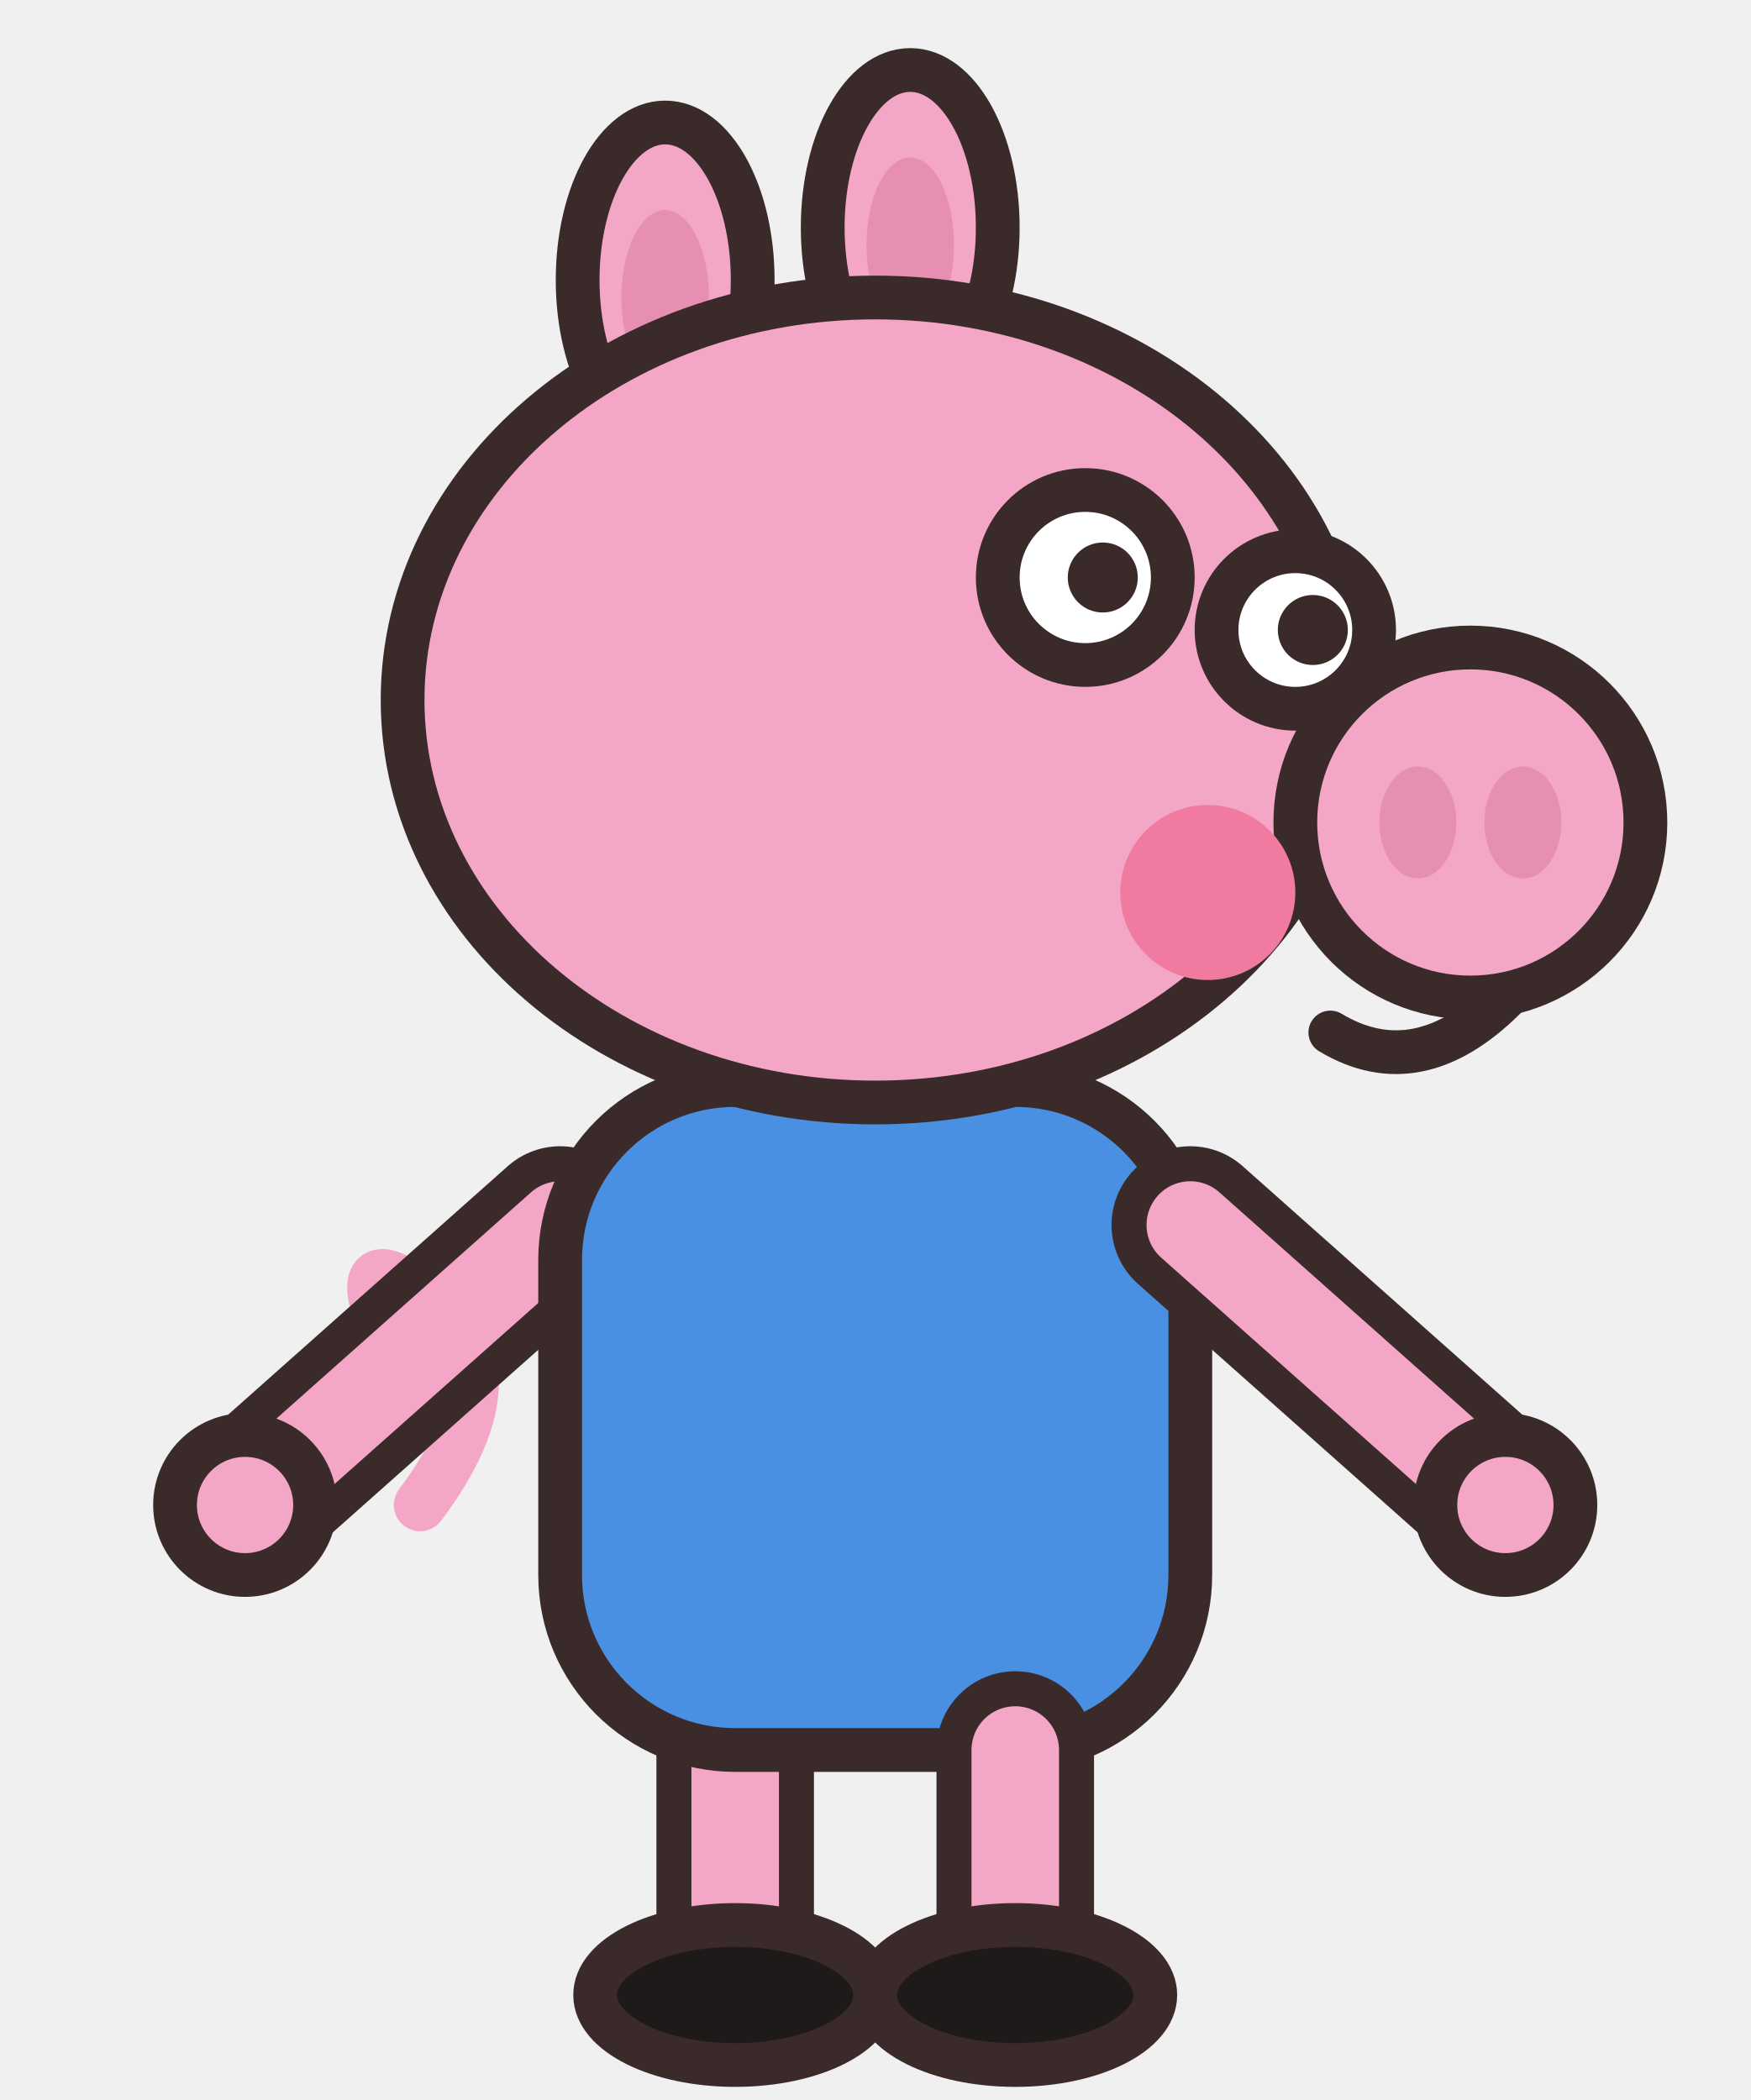
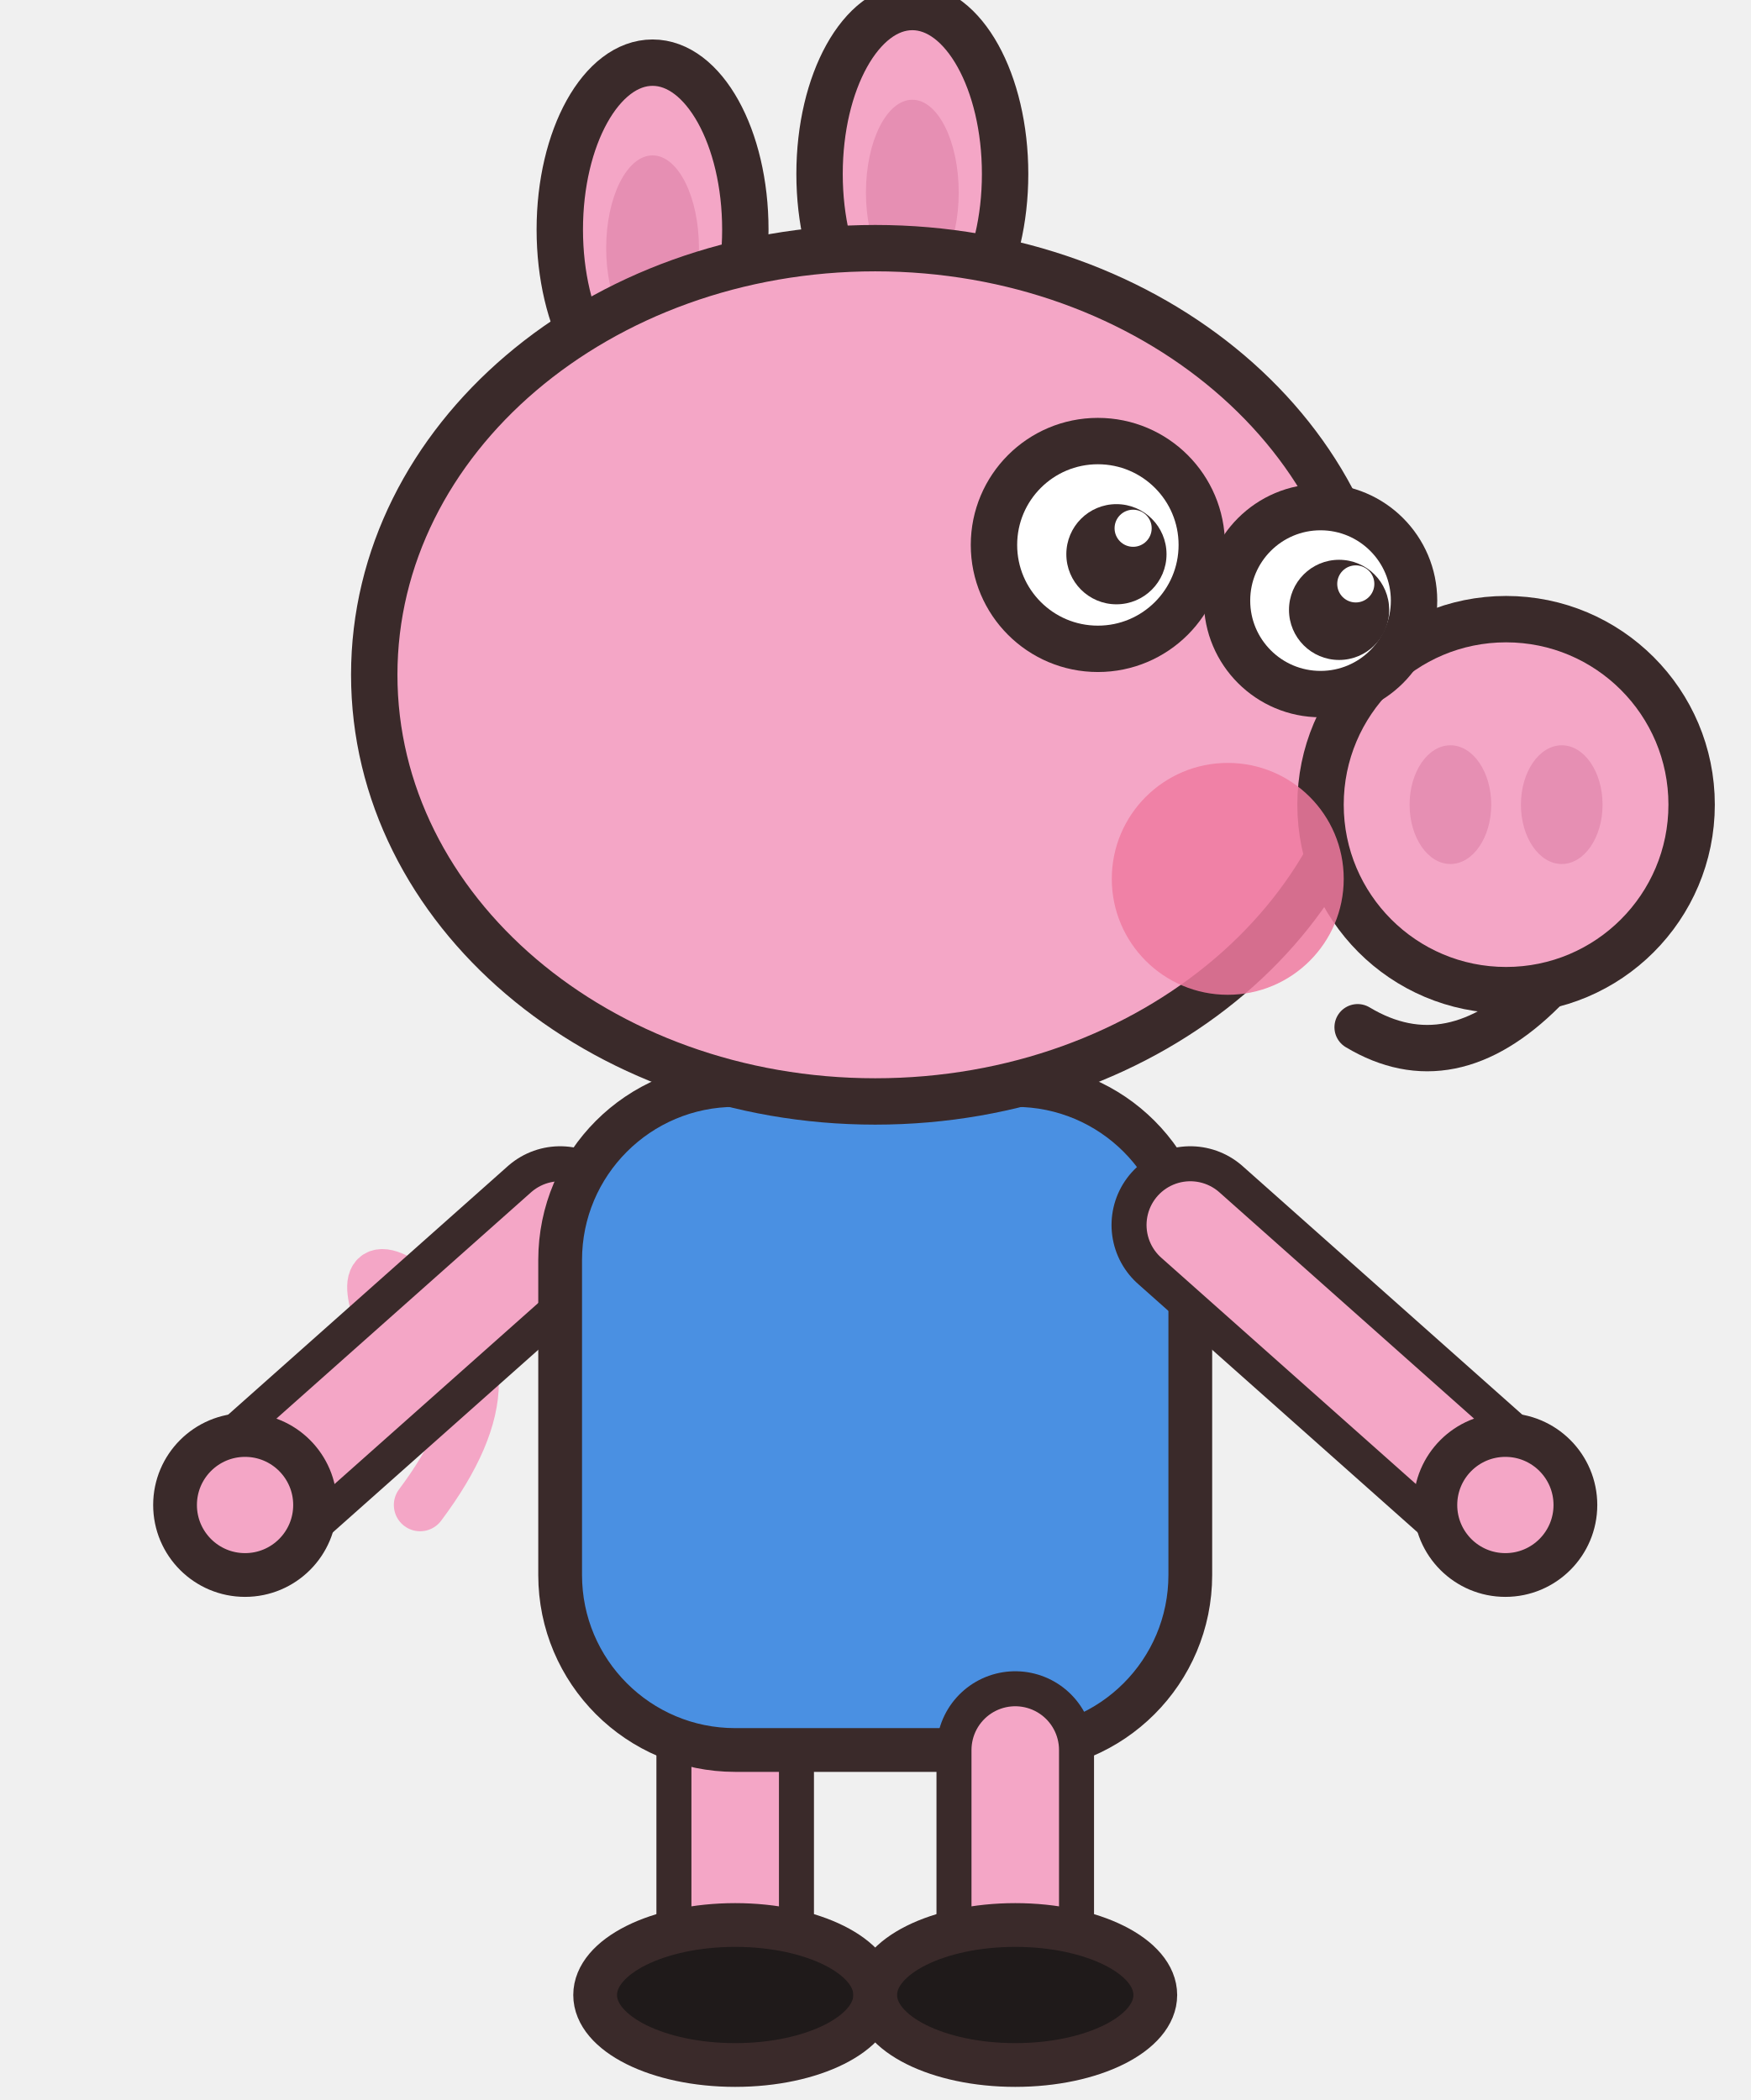
<svg xmlns="http://www.w3.org/2000/svg" viewBox="0 0 100 120">
  <g stroke="#3a2a2a" stroke-linecap="round" stroke-linejoin="round" stroke-width="2.5">
    <path fill="none" stroke="#f4a6c6" stroke-width="3" d="M24 86q6-8 0-12-4-3-2 2" />
    <path stroke-width="9" d="M42 100v12" />
    <path stroke="#f4a6c6" stroke-width="5" d="M42 100v12" />
    <ellipse cx="42" cy="114" fill="#1f1a1a" rx="8" ry="4" />
    <path stroke-width="9" d="M32 70 14 86" />
    <path stroke="#f4a6c6" stroke-width="5" d="M32 70 14 86" />
    <circle cx="14" cy="86" r="4" fill="#f4a6c6" />
    <rect width="36" height="38" x="32" y="62" fill="#4a90e2" rx="10" />
    <path stroke-width="9" d="M58 100v12" />
    <path stroke="#f4a6c6" stroke-width="5" d="M58 100v12" />
    <ellipse cx="58" cy="114" fill="#1f1a1a" rx="8" ry="4" />
-     <ellipse cx="38" cy="16" fill="#f4a6c6" rx="5" ry="9" />
-     <ellipse cx="38" cy="17" fill="#e68fb3" stroke="none" rx="2.5" ry="5" />
-     <ellipse cx="52" cy="13" fill="#f4a6c6" rx="5" ry="9" />
-     <ellipse cx="52" cy="14" fill="#e68fb3" stroke="none" rx="2.5" ry="5" />
-     <ellipse cx="50" cy="40" fill="#f4a6c6" rx="27" ry="23" />
-     <circle cx="84" cy="47" r="10" fill="#f4a6c6" />
-     <circle cx="84" cy="47" r="8.7" fill="#f4a6c6" stroke="none" />
-     <ellipse cx="81" cy="47" fill="#e68fb3" stroke="none" rx="2.2" ry="3.2" />
-     <ellipse cx="87" cy="47" fill="#e68fb3" stroke="none" rx="2.2" ry="3.2" />
-     <circle cx="62" cy="33" r="5" fill="#fff" />
-     <circle cx="63" cy="33" r="2" fill="#3a2a2a" stroke="none" />
-     <circle cx="74" cy="36" r="4.5" fill="#fff" />
-     <circle cx="75" cy="36" r="2" fill="#3a2a2a" stroke="none" />
-     <circle cx="69" cy="51" r="5" fill="#f07aa0" stroke="none" />
-     <path fill="none" d="M76 59q5 3 10-2" />
+     <g transform="translate(-3 -3.84)scale(1.06)">
+       <ellipse cx="38" cy="16" fill="#f4a6c6" rx="5" ry="9" />
+       <ellipse cx="38" cy="17" fill="#e68fb3" stroke="none" rx="2.5" ry="5" />
+       <ellipse cx="52" cy="13" fill="#f4a6c6" rx="5" ry="9" />
+       <ellipse cx="52" cy="14" fill="#e68fb3" stroke="none" rx="2.5" ry="5" />
+       <ellipse cx="50" cy="40" fill="#f4a6c6" rx="27" ry="23" />
+       <circle cx="84" cy="47" r="10" fill="#f4a6c6" />
+       <circle cx="84" cy="47" r="8.7" fill="#f4a6c6" stroke="none" />
+       <ellipse cx="81" cy="47" fill="#e68fb3" stroke="none" rx="2.2" ry="3.2" />
+       <ellipse cx="87" cy="47" fill="#e68fb3" stroke="none" rx="2.2" ry="3.2" />
+       <circle cx="62" cy="33" r="5.6" fill="#fff" />
+       <circle cx="63" cy="33.5" r="2.7" fill="#3a2a2a" stroke="none" />
+       <circle cx="63.9" cy="32.1" r="1" fill="#fff" stroke="none" />
+       <circle cx="74" cy="36" r="5.04" fill="#fff" />
+       <circle cx="75" cy="36.5" r="2.7" fill="#3a2a2a" stroke="none" />
+       <circle cx="75.9" cy="35.1" r="1" fill="#fff" stroke="none" />
+       <circle cx="69" cy="51" r="6.25" fill="#f07aa0" fill-opacity=".85" stroke="none" />
+       <path fill="none" d="M76 59q5 3 10-2" />
+     </g>
    <path stroke-width="9" d="m68 70 18 16" />
    <path stroke="#f4a6c6" stroke-width="5" d="m68 70 18 16" />
    <circle cx="86" cy="86" r="4" fill="#f4a6c6" />
  </g>
</svg>
